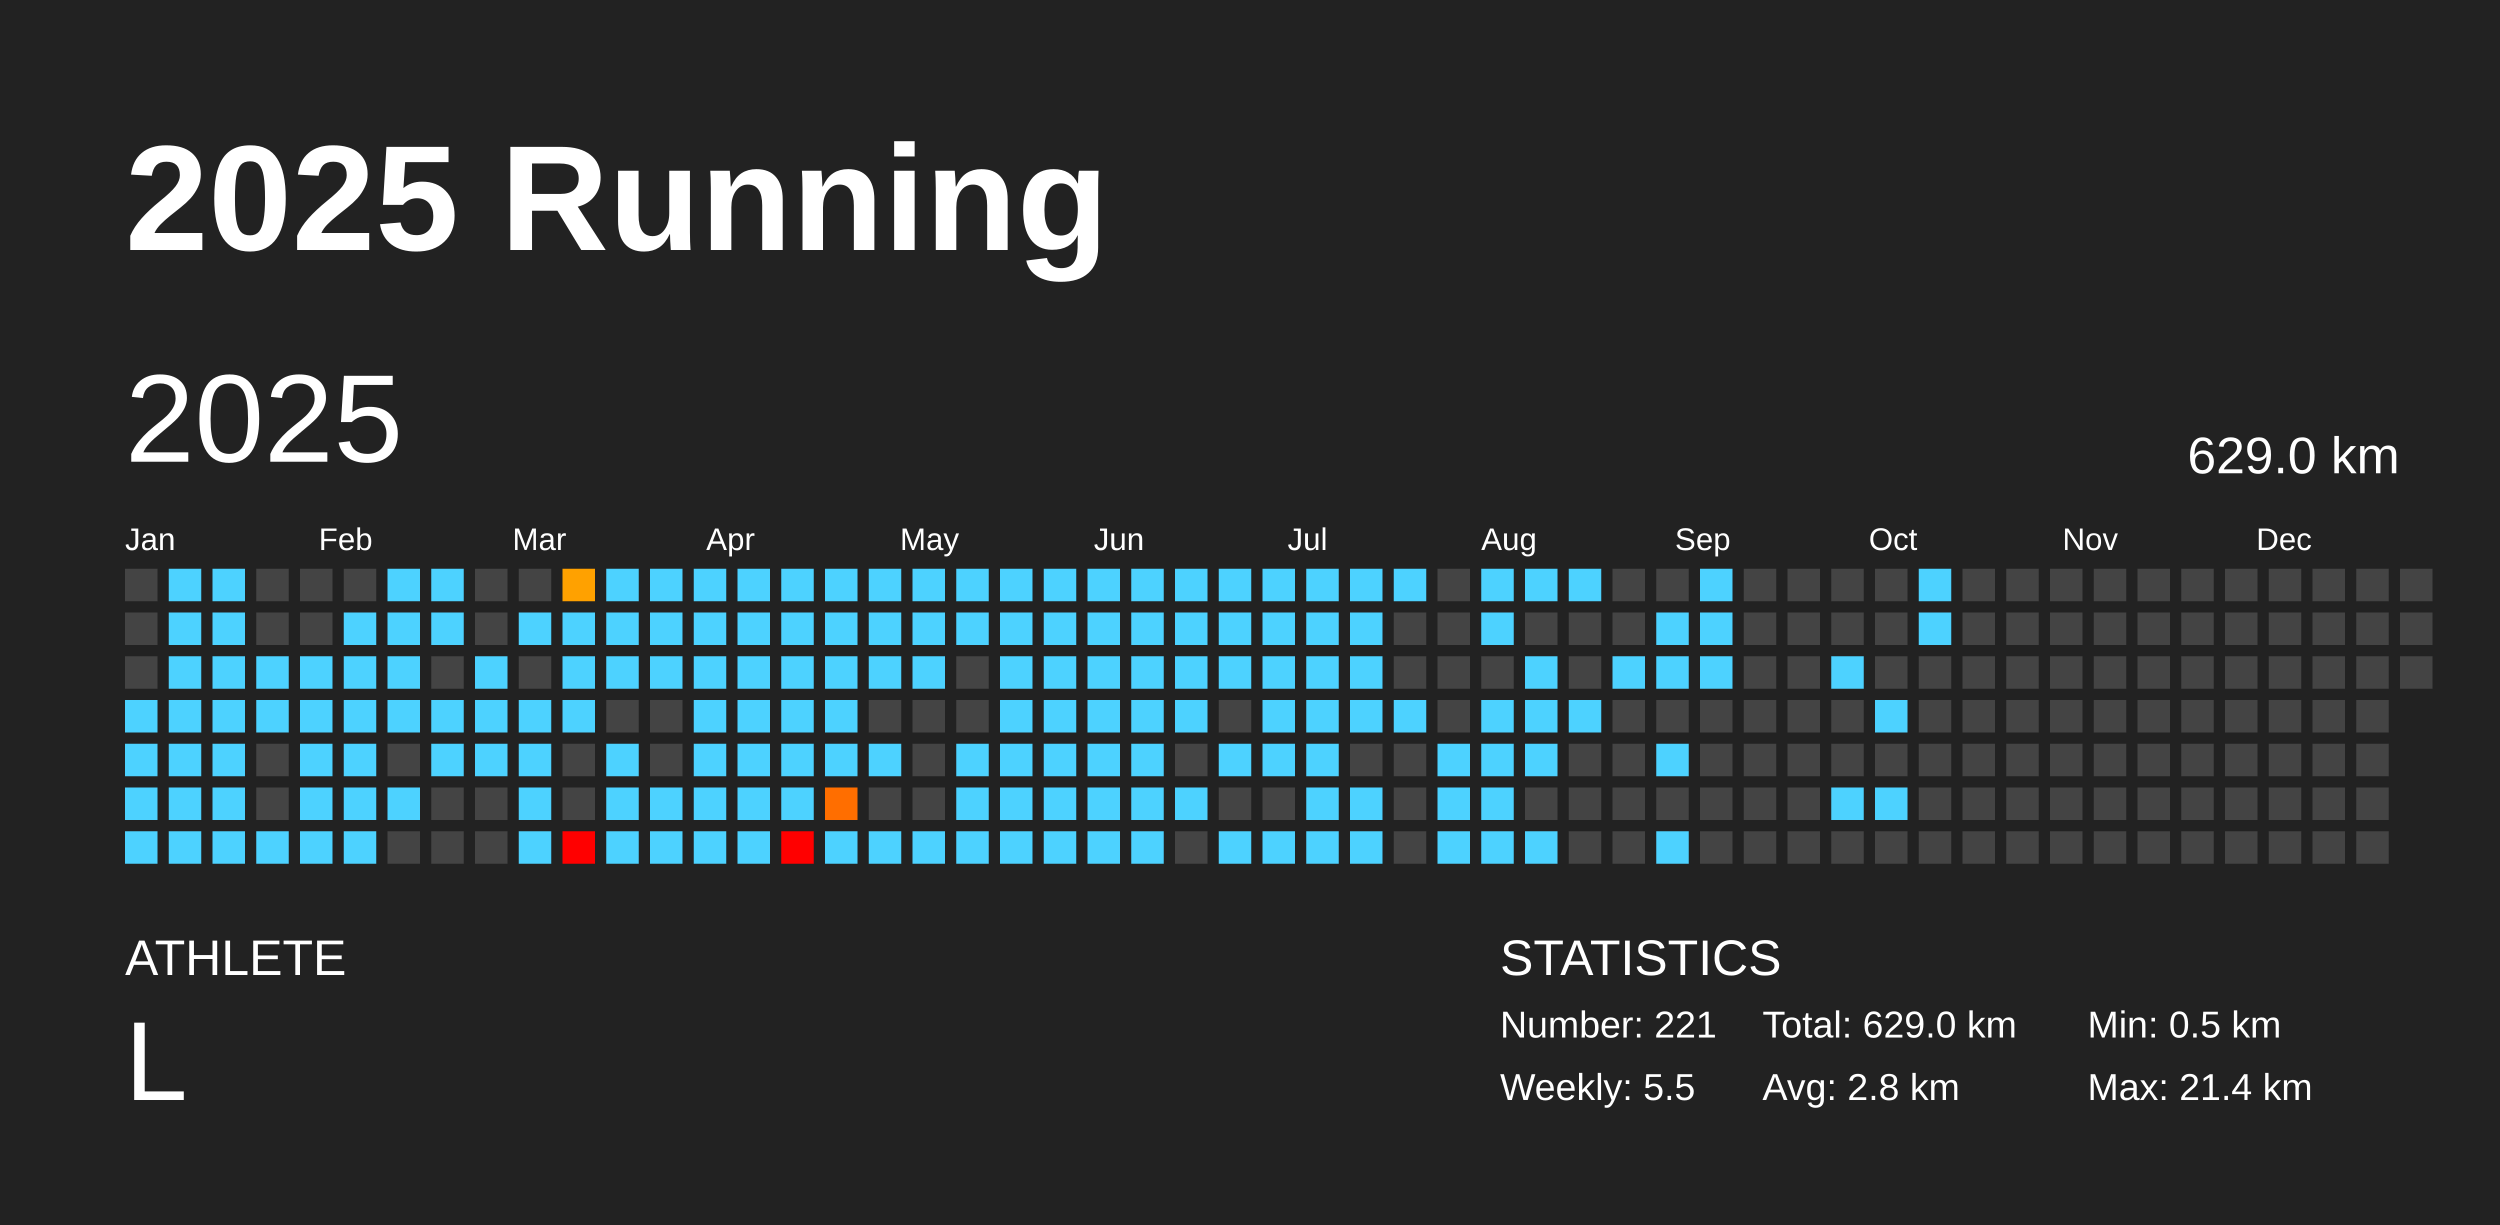
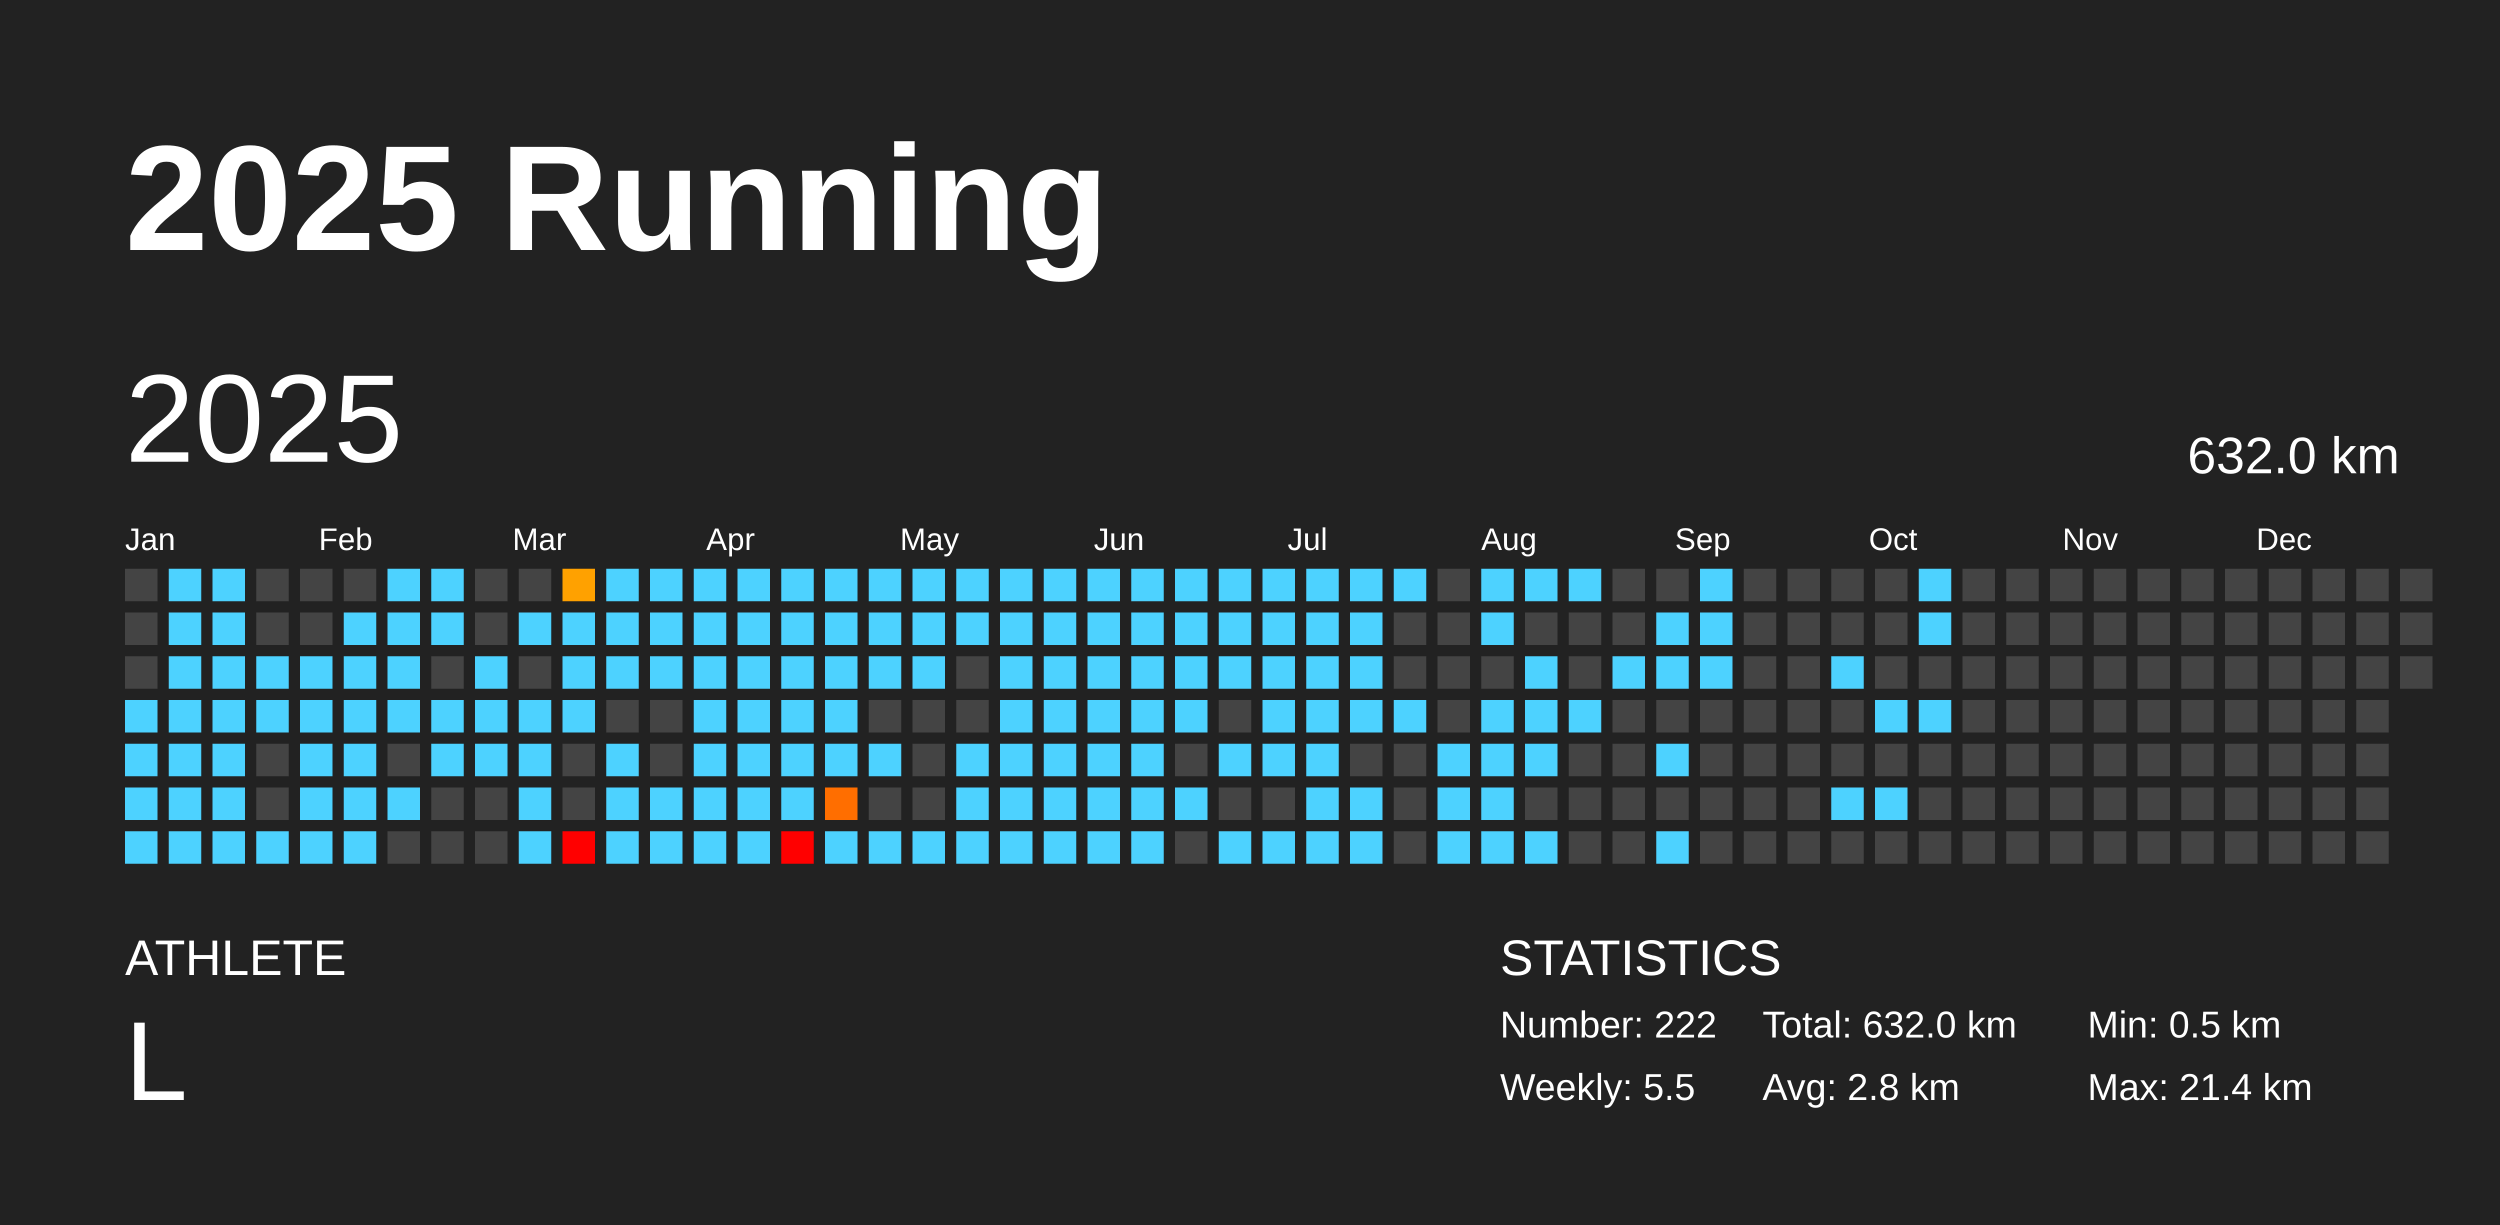
<svg xmlns="http://www.w3.org/2000/svg" baseProfile="full" height="98mm" version="1.1" viewBox="0,0,200,98" width="200mm">
  <defs />
  <rect fill="#222222" height="98" width="200" x="0" y="0" />
  <text fill="#FFFFFF" style="font-size:12px; font-family:Arial; font-weight:bold;" x="10" y="20">2025 Running</text>
  <text fill="#FFFFFF" style="font-size:4px; font-family:Arial" x="10" y="78">ATHLETE</text>
  <text fill="#FFFFFF" style="font-size:9px; font-family:Arial" x="10" y="88">L</text>
  <text fill="#FFFFFF" style="font-size:4px; font-family:Arial" x="120" y="78">STATISTICS</text>
-   <text fill="#FFFFFF" style="font-size:3px; font-family:Arial" x="120" y="83">Number: 221</text>
+   <text fill="#FFFFFF" style="font-size:3px; font-family:Arial" x="120" y="83">Number: 222</text>
  <text fill="#FFFFFF" style="font-size:3px; font-family:Arial" x="120" y="88">Weekly: 5.5</text>
-   <text fill="#FFFFFF" style="font-size:3px; font-family:Arial" x="141" y="83">Total: 629.0 km</text>
+   <text fill="#FFFFFF" style="font-size:3px; font-family:Arial" x="141" y="83">Total: 632.0 km</text>
  <text fill="#FFFFFF" style="font-size:3px; font-family:Arial" x="141" y="88">Avg: 2.8 km</text>
  <text fill="#FFFFFF" style="font-size:3px; font-family:Arial" x="167" y="83">Min: 0.5 km</text>
  <text fill="#FFFFFF" style="font-size:3px; font-family:Arial" x="167" y="88">Max: 21.4 km</text>
  <text dominant-baseline="hanging" fill="#FFFFFF" style="font-size:10.0px; font-family:Arial;" x="10" y="30">2025</text>
-   <text dominant-baseline="hanging" fill="#FFFFFF" style="font-size:4.125px; font-family:Arial;" x="175" y="35">629.0 km</text>
+   <text dominant-baseline="hanging" fill="#FFFFFF" style="font-size:4.125px; font-family:Arial;" x="175" y="35">632.0 km</text>
  <text fill="#FFFFFF" style="font-size:2.5px; font-family:Arial" x="10.0" y="44">Jan</text>
  <text fill="#FFFFFF" style="font-size:2.5px; font-family:Arial" x="25.5" y="44">Feb</text>
  <text fill="#FFFFFF" style="font-size:2.5px; font-family:Arial" x="41.0" y="44">Mar</text>
  <text fill="#FFFFFF" style="font-size:2.5px; font-family:Arial" x="56.5" y="44">Apr</text>
  <text fill="#FFFFFF" style="font-size:2.5px; font-family:Arial" x="72.0" y="44">May</text>
  <text fill="#FFFFFF" style="font-size:2.5px; font-family:Arial" x="87.5" y="44">Jun</text>
  <text fill="#FFFFFF" style="font-size:2.5px; font-family:Arial" x="103.0" y="44">Jul</text>
  <text fill="#FFFFFF" style="font-size:2.5px; font-family:Arial" x="118.5" y="44">Aug</text>
  <text fill="#FFFFFF" style="font-size:2.5px; font-family:Arial" x="134.0" y="44">Sep</text>
  <text fill="#FFFFFF" style="font-size:2.5px; font-family:Arial" x="149.5" y="44">Oct</text>
  <text fill="#FFFFFF" style="font-size:2.5px; font-family:Arial" x="165.0" y="44">Nov</text>
  <text fill="#FFFFFF" style="font-size:2.5px; font-family:Arial" x="180.5" y="44">Dec</text>
  <rect fill="#444444" height="2.6" width="2.6" x="10.0" y="45.5" />
  <rect fill="#444444" height="2.6" width="2.6" x="10.0" y="49.0" />
  <rect fill="#444444" height="2.6" width="2.6" x="10.0" y="52.5" />
  <rect fill="#4dd2ff" height="2.6" width="2.6" x="10.0" y="56.0" />
  <rect fill="#4dd2ff" height="2.6" width="2.6" x="10.0" y="59.5" />
  <rect fill="#4dd2ff" height="2.6" width="2.6" x="10.0" y="63.0" />
  <rect fill="#4dd2ff" height="2.6" width="2.6" x="10.0" y="66.5" />
  <rect fill="#4dd2ff" height="2.6" width="2.6" x="13.5" y="45.5" />
  <rect fill="#4dd2ff" height="2.6" width="2.6" x="13.5" y="49.0" />
  <rect fill="#4dd2ff" height="2.6" width="2.6" x="13.5" y="52.5" />
  <rect fill="#4dd2ff" height="2.6" width="2.6" x="13.5" y="56.0" />
  <rect fill="#4dd2ff" height="2.6" width="2.6" x="13.5" y="59.5" />
  <rect fill="#4dd2ff" height="2.6" width="2.6" x="13.5" y="63.0" />
  <rect fill="#4dd2ff" height="2.6" width="2.6" x="13.5" y="66.5" />
  <rect fill="#4dd2ff" height="2.6" width="2.6" x="17.0" y="45.5" />
  <rect fill="#4dd2ff" height="2.6" width="2.6" x="17.0" y="49.0" />
  <rect fill="#4dd2ff" height="2.6" width="2.6" x="17.0" y="52.5" />
  <rect fill="#4dd2ff" height="2.6" width="2.6" x="17.0" y="56.0" />
  <rect fill="#4dd2ff" height="2.6" width="2.6" x="17.0" y="59.5" />
  <rect fill="#4dd2ff" height="2.6" width="2.6" x="17.0" y="63.0" />
  <rect fill="#4dd2ff" height="2.6" width="2.6" x="17.0" y="66.5" />
  <rect fill="#444444" height="2.6" width="2.6" x="20.5" y="45.5" />
  <rect fill="#444444" height="2.6" width="2.6" x="20.5" y="49.0" />
  <rect fill="#4dd2ff" height="2.6" width="2.6" x="20.5" y="52.5" />
  <rect fill="#4dd2ff" height="2.6" width="2.6" x="20.5" y="56.0" />
  <rect fill="#444444" height="2.6" width="2.6" x="20.5" y="59.5" />
  <rect fill="#444444" height="2.6" width="2.6" x="20.5" y="63.0" />
  <rect fill="#4dd2ff" height="2.6" width="2.6" x="20.5" y="66.5" />
  <rect fill="#444444" height="2.6" width="2.6" x="24.0" y="45.5" />
  <rect fill="#444444" height="2.6" width="2.6" x="24.0" y="49.0" />
  <rect fill="#4dd2ff" height="2.6" width="2.6" x="24.0" y="52.5" />
  <rect fill="#4dd2ff" height="2.6" width="2.6" x="24.0" y="56.0" />
  <rect fill="#4dd2ff" height="2.6" width="2.6" x="24.0" y="59.5" />
  <rect fill="#4dd2ff" height="2.6" width="2.6" x="24.0" y="63.0" />
  <rect fill="#4dd2ff" height="2.6" width="2.6" x="24.0" y="66.5" />
  <rect fill="#444444" height="2.6" width="2.6" x="27.5" y="45.5" />
  <rect fill="#4dd2ff" height="2.6" width="2.6" x="27.5" y="49.0" />
  <rect fill="#4dd2ff" height="2.6" width="2.6" x="27.5" y="52.5" />
  <rect fill="#4dd2ff" height="2.6" width="2.6" x="27.5" y="56.0" />
  <rect fill="#4dd2ff" height="2.6" width="2.6" x="27.5" y="59.5" />
  <rect fill="#4dd2ff" height="2.6" width="2.6" x="27.5" y="63.0" />
  <rect fill="#4dd2ff" height="2.6" width="2.6" x="27.5" y="66.5" />
  <rect fill="#4dd2ff" height="2.6" width="2.6" x="31.0" y="45.5" />
  <rect fill="#4dd2ff" height="2.6" width="2.6" x="31.0" y="49.0" />
  <rect fill="#4dd2ff" height="2.6" width="2.6" x="31.0" y="52.5" />
  <rect fill="#4dd2ff" height="2.6" width="2.6" x="31.0" y="56.0" />
  <rect fill="#444444" height="2.6" width="2.6" x="31.0" y="59.5" />
  <rect fill="#4dd2ff" height="2.6" width="2.6" x="31.0" y="63.0" />
  <rect fill="#444444" height="2.6" width="2.6" x="31.0" y="66.5" />
  <rect fill="#4dd2ff" height="2.6" width="2.6" x="34.5" y="45.5" />
  <rect fill="#4dd2ff" height="2.6" width="2.6" x="34.5" y="49.0" />
  <rect fill="#444444" height="2.6" width="2.6" x="34.5" y="52.5" />
  <rect fill="#4dd2ff" height="2.6" width="2.6" x="34.5" y="56.0" />
  <rect fill="#4dd2ff" height="2.6" width="2.6" x="34.5" y="59.5" />
  <rect fill="#444444" height="2.6" width="2.6" x="34.5" y="63.0" />
  <rect fill="#444444" height="2.6" width="2.6" x="34.5" y="66.5" />
  <rect fill="#444444" height="2.6" width="2.6" x="38.0" y="45.5" />
  <rect fill="#444444" height="2.6" width="2.6" x="38.0" y="49.0" />
  <rect fill="#4dd2ff" height="2.6" width="2.6" x="38.0" y="52.5" />
  <rect fill="#4dd2ff" height="2.6" width="2.6" x="38.0" y="56.0" />
  <rect fill="#4dd2ff" height="2.6" width="2.6" x="38.0" y="59.5" />
  <rect fill="#444444" height="2.6" width="2.6" x="38.0" y="63.0" />
  <rect fill="#444444" height="2.6" width="2.6" x="38.0" y="66.5" />
  <rect fill="#444444" height="2.6" width="2.6" x="41.5" y="45.5" />
  <rect fill="#4dd2ff" height="2.6" width="2.6" x="41.5" y="49.0" />
  <rect fill="#444444" height="2.6" width="2.6" x="41.5" y="52.5" />
  <rect fill="#4dd2ff" height="2.6" width="2.6" x="41.5" y="56.0" />
  <rect fill="#4dd2ff" height="2.6" width="2.6" x="41.5" y="59.5" />
  <rect fill="#4dd2ff" height="2.6" width="2.6" x="41.5" y="63.0" />
  <rect fill="#4dd2ff" height="2.6" width="2.6" x="41.5" y="66.5" />
  <rect fill="#ffa100" height="2.6" width="2.6" x="45.0" y="45.5" />
  <rect fill="#4dd2ff" height="2.6" width="2.6" x="45.0" y="49.0" />
  <rect fill="#4dd2ff" height="2.6" width="2.6" x="45.0" y="52.5" />
  <rect fill="#4dd2ff" height="2.6" width="2.6" x="45.0" y="56.0" />
  <rect fill="#444444" height="2.6" width="2.6" x="45.0" y="59.5" />
  <rect fill="#444444" height="2.6" width="2.6" x="45.0" y="63.0" />
  <rect fill="red" height="2.6" width="2.6" x="45.0" y="66.5" />
  <rect fill="#4dd2ff" height="2.6" width="2.6" x="48.5" y="45.5" />
  <rect fill="#4dd2ff" height="2.6" width="2.6" x="48.5" y="49.0" />
  <rect fill="#4dd2ff" height="2.6" width="2.6" x="48.5" y="52.5" />
  <rect fill="#444444" height="2.6" width="2.6" x="48.5" y="56.0" />
  <rect fill="#4dd2ff" height="2.6" width="2.6" x="48.5" y="59.5" />
  <rect fill="#4dd2ff" height="2.6" width="2.6" x="48.5" y="63.0" />
  <rect fill="#4dd2ff" height="2.6" width="2.6" x="48.5" y="66.5" />
  <rect fill="#4dd2ff" height="2.6" width="2.6" x="52.0" y="45.5" />
  <rect fill="#4dd2ff" height="2.6" width="2.6" x="52.0" y="49.0" />
  <rect fill="#4dd2ff" height="2.6" width="2.6" x="52.0" y="52.5" />
  <rect fill="#444444" height="2.6" width="2.6" x="52.0" y="56.0" />
  <rect fill="#444444" height="2.6" width="2.6" x="52.0" y="59.5" />
  <rect fill="#4dd2ff" height="2.6" width="2.6" x="52.0" y="63.0" />
  <rect fill="#4dd2ff" height="2.6" width="2.6" x="52.0" y="66.5" />
  <rect fill="#4dd2ff" height="2.6" width="2.6" x="55.5" y="45.5" />
  <rect fill="#4dd2ff" height="2.6" width="2.6" x="55.5" y="49.0" />
  <rect fill="#4dd2ff" height="2.6" width="2.6" x="55.5" y="52.5" />
  <rect fill="#4dd2ff" height="2.6" width="2.6" x="55.5" y="56.0" />
  <rect fill="#4dd2ff" height="2.6" width="2.6" x="55.5" y="59.5" />
  <rect fill="#4dd2ff" height="2.6" width="2.6" x="55.5" y="63.0" />
  <rect fill="#4dd2ff" height="2.6" width="2.6" x="55.5" y="66.5" />
  <rect fill="#4dd2ff" height="2.6" width="2.6" x="59.0" y="45.5" />
  <rect fill="#4dd2ff" height="2.6" width="2.6" x="59.0" y="49.0" />
  <rect fill="#4dd2ff" height="2.6" width="2.6" x="59.0" y="52.5" />
  <rect fill="#4dd2ff" height="2.6" width="2.6" x="59.0" y="56.0" />
  <rect fill="#4dd2ff" height="2.6" width="2.6" x="59.0" y="59.5" />
  <rect fill="#4dd2ff" height="2.6" width="2.6" x="59.0" y="63.0" />
  <rect fill="#4dd2ff" height="2.6" width="2.6" x="59.0" y="66.5" />
  <rect fill="#4dd2ff" height="2.6" width="2.6" x="62.5" y="45.5" />
  <rect fill="#4dd2ff" height="2.6" width="2.6" x="62.5" y="49.0" />
  <rect fill="#4dd2ff" height="2.6" width="2.6" x="62.5" y="52.5" />
  <rect fill="#4dd2ff" height="2.6" width="2.6" x="62.5" y="56.0" />
  <rect fill="#4dd2ff" height="2.6" width="2.6" x="62.5" y="59.5" />
  <rect fill="#4dd2ff" height="2.6" width="2.6" x="62.5" y="63.0" />
  <rect fill="red" height="2.6" width="2.6" x="62.5" y="66.5" />
  <rect fill="#4dd2ff" height="2.6" width="2.6" x="66.0" y="45.5" />
  <rect fill="#4dd2ff" height="2.6" width="2.6" x="66.0" y="49.0" />
  <rect fill="#4dd2ff" height="2.6" width="2.6" x="66.0" y="52.5" />
  <rect fill="#4dd2ff" height="2.6" width="2.6" x="66.0" y="56.0" />
  <rect fill="#4dd2ff" height="2.6" width="2.6" x="66.0" y="59.5" />
  <rect fill="#ff6e00" height="2.6" width="2.6" x="66.0" y="63.0" />
  <rect fill="#4dd2ff" height="2.6" width="2.6" x="66.0" y="66.5" />
  <rect fill="#4dd2ff" height="2.6" width="2.6" x="69.5" y="45.5" />
  <rect fill="#4dd2ff" height="2.6" width="2.6" x="69.5" y="49.0" />
  <rect fill="#4dd2ff" height="2.6" width="2.6" x="69.5" y="52.5" />
  <rect fill="#444444" height="2.6" width="2.6" x="69.5" y="56.0" />
  <rect fill="#4dd2ff" height="2.6" width="2.6" x="69.5" y="59.5" />
  <rect fill="#444444" height="2.6" width="2.6" x="69.5" y="63.0" />
  <rect fill="#4dd2ff" height="2.6" width="2.6" x="69.5" y="66.5" />
  <rect fill="#4dd2ff" height="2.6" width="2.6" x="73.0" y="45.5" />
  <rect fill="#4dd2ff" height="2.6" width="2.6" x="73.0" y="49.0" />
  <rect fill="#4dd2ff" height="2.6" width="2.6" x="73.0" y="52.5" />
  <rect fill="#444444" height="2.6" width="2.6" x="73.0" y="56.0" />
  <rect fill="#444444" height="2.6" width="2.6" x="73.0" y="59.5" />
  <rect fill="#444444" height="2.6" width="2.6" x="73.0" y="63.0" />
  <rect fill="#4dd2ff" height="2.6" width="2.6" x="73.0" y="66.5" />
  <rect fill="#4dd2ff" height="2.6" width="2.6" x="76.5" y="45.5" />
  <rect fill="#4dd2ff" height="2.6" width="2.6" x="76.5" y="49.0" />
  <rect fill="#444444" height="2.6" width="2.6" x="76.5" y="52.5" />
  <rect fill="#444444" height="2.6" width="2.6" x="76.5" y="56.0" />
  <rect fill="#4dd2ff" height="2.6" width="2.6" x="76.5" y="59.5" />
  <rect fill="#4dd2ff" height="2.6" width="2.6" x="76.5" y="63.0" />
  <rect fill="#4dd2ff" height="2.6" width="2.6" x="76.5" y="66.5" />
  <rect fill="#4dd2ff" height="2.6" width="2.6" x="80.0" y="45.5" />
  <rect fill="#4dd2ff" height="2.6" width="2.6" x="80.0" y="49.0" />
  <rect fill="#4dd2ff" height="2.6" width="2.6" x="80.0" y="52.5" />
  <rect fill="#4dd2ff" height="2.6" width="2.6" x="80.0" y="56.0" />
  <rect fill="#4dd2ff" height="2.6" width="2.6" x="80.0" y="59.5" />
  <rect fill="#4dd2ff" height="2.6" width="2.6" x="80.0" y="63.0" />
  <rect fill="#4dd2ff" height="2.6" width="2.6" x="80.0" y="66.5" />
  <rect fill="#4dd2ff" height="2.6" width="2.6" x="83.5" y="45.5" />
  <rect fill="#4dd2ff" height="2.6" width="2.6" x="83.5" y="49.0" />
  <rect fill="#4dd2ff" height="2.6" width="2.6" x="83.5" y="52.5" />
  <rect fill="#4dd2ff" height="2.6" width="2.6" x="83.5" y="56.0" />
  <rect fill="#4dd2ff" height="2.6" width="2.6" x="83.5" y="59.5" />
  <rect fill="#4dd2ff" height="2.6" width="2.6" x="83.5" y="63.0" />
  <rect fill="#4dd2ff" height="2.6" width="2.6" x="83.5" y="66.5" />
  <rect fill="#4dd2ff" height="2.6" width="2.6" x="87.0" y="45.5" />
  <rect fill="#4dd2ff" height="2.6" width="2.6" x="87.0" y="49.0" />
  <rect fill="#4dd2ff" height="2.6" width="2.6" x="87.0" y="52.5" />
  <rect fill="#4dd2ff" height="2.6" width="2.6" x="87.0" y="56.0" />
  <rect fill="#4dd2ff" height="2.6" width="2.6" x="87.0" y="59.5" />
  <rect fill="#4dd2ff" height="2.6" width="2.6" x="87.0" y="63.0" />
  <rect fill="#4dd2ff" height="2.6" width="2.6" x="87.0" y="66.5" />
  <rect fill="#4dd2ff" height="2.6" width="2.6" x="90.5" y="45.5" />
  <rect fill="#4dd2ff" height="2.6" width="2.6" x="90.5" y="49.0" />
  <rect fill="#4dd2ff" height="2.6" width="2.6" x="90.5" y="52.5" />
  <rect fill="#4dd2ff" height="2.6" width="2.6" x="90.5" y="56.0" />
  <rect fill="#4dd2ff" height="2.6" width="2.6" x="90.5" y="59.5" />
  <rect fill="#4dd2ff" height="2.6" width="2.6" x="90.5" y="63.0" />
  <rect fill="#4dd2ff" height="2.6" width="2.6" x="90.5" y="66.5" />
  <rect fill="#4dd2ff" height="2.6" width="2.6" x="94.0" y="45.5" />
  <rect fill="#4dd2ff" height="2.6" width="2.6" x="94.0" y="49.0" />
  <rect fill="#4dd2ff" height="2.6" width="2.6" x="94.0" y="52.5" />
  <rect fill="#4dd2ff" height="2.6" width="2.6" x="94.0" y="56.0" />
  <rect fill="#444444" height="2.6" width="2.6" x="94.0" y="59.5" />
  <rect fill="#4dd2ff" height="2.6" width="2.6" x="94.0" y="63.0" />
  <rect fill="#444444" height="2.6" width="2.6" x="94.0" y="66.5" />
  <rect fill="#4dd2ff" height="2.6" width="2.6" x="97.5" y="45.5" />
  <rect fill="#4dd2ff" height="2.6" width="2.6" x="97.5" y="49.0" />
  <rect fill="#4dd2ff" height="2.6" width="2.6" x="97.5" y="52.5" />
  <rect fill="#444444" height="2.6" width="2.6" x="97.5" y="56.0" />
  <rect fill="#4dd2ff" height="2.6" width="2.6" x="97.5" y="59.5" />
  <rect fill="#444444" height="2.6" width="2.6" x="97.5" y="63.0" />
  <rect fill="#4dd2ff" height="2.6" width="2.6" x="97.5" y="66.5" />
  <rect fill="#4dd2ff" height="2.6" width="2.6" x="101.0" y="45.5" />
  <rect fill="#4dd2ff" height="2.6" width="2.6" x="101.0" y="49.0" />
  <rect fill="#4dd2ff" height="2.6" width="2.6" x="101.0" y="52.5" />
  <rect fill="#4dd2ff" height="2.6" width="2.6" x="101.0" y="56.0" />
  <rect fill="#4dd2ff" height="2.6" width="2.6" x="101.0" y="59.5" />
  <rect fill="#444444" height="2.6" width="2.6" x="101.0" y="63.0" />
  <rect fill="#4dd2ff" height="2.6" width="2.6" x="101.0" y="66.5" />
  <rect fill="#4dd2ff" height="2.6" width="2.6" x="104.5" y="45.5" />
  <rect fill="#4dd2ff" height="2.6" width="2.6" x="104.5" y="49.0" />
  <rect fill="#4dd2ff" height="2.6" width="2.6" x="104.5" y="52.5" />
  <rect fill="#4dd2ff" height="2.6" width="2.6" x="104.5" y="56.0" />
  <rect fill="#4dd2ff" height="2.6" width="2.6" x="104.5" y="59.5" />
  <rect fill="#4dd2ff" height="2.6" width="2.6" x="104.5" y="63.0" />
  <rect fill="#4dd2ff" height="2.6" width="2.6" x="104.5" y="66.5" />
  <rect fill="#4dd2ff" height="2.6" width="2.6" x="108.0" y="45.5" />
  <rect fill="#4dd2ff" height="2.6" width="2.6" x="108.0" y="49.0" />
  <rect fill="#4dd2ff" height="2.6" width="2.6" x="108.0" y="52.5" />
  <rect fill="#4dd2ff" height="2.6" width="2.6" x="108.0" y="56.0" />
  <rect fill="#444444" height="2.6" width="2.6" x="108.0" y="59.5" />
  <rect fill="#4dd2ff" height="2.6" width="2.6" x="108.0" y="63.0" />
  <rect fill="#4dd2ff" height="2.6" width="2.6" x="108.0" y="66.5" />
  <rect fill="#4dd2ff" height="2.6" width="2.6" x="111.5" y="45.5" />
  <rect fill="#444444" height="2.6" width="2.6" x="111.5" y="49.0" />
  <rect fill="#444444" height="2.6" width="2.6" x="111.5" y="52.5" />
  <rect fill="#4dd2ff" height="2.6" width="2.6" x="111.5" y="56.0" />
  <rect fill="#444444" height="2.6" width="2.6" x="111.5" y="59.5" />
  <rect fill="#444444" height="2.6" width="2.6" x="111.5" y="63.0" />
  <rect fill="#444444" height="2.6" width="2.6" x="111.5" y="66.5" />
  <rect fill="#444444" height="2.6" width="2.6" x="115.0" y="45.5" />
  <rect fill="#444444" height="2.6" width="2.6" x="115.0" y="49.0" />
  <rect fill="#444444" height="2.6" width="2.6" x="115.0" y="52.5" />
  <rect fill="#444444" height="2.6" width="2.6" x="115.0" y="56.0" />
  <rect fill="#4dd2ff" height="2.6" width="2.6" x="115.0" y="59.5" />
  <rect fill="#4dd2ff" height="2.6" width="2.6" x="115.0" y="63.0" />
  <rect fill="#4dd2ff" height="2.6" width="2.6" x="115.0" y="66.5" />
  <rect fill="#4dd2ff" height="2.6" width="2.6" x="118.5" y="45.5" />
  <rect fill="#4dd2ff" height="2.6" width="2.6" x="118.5" y="49.0" />
  <rect fill="#444444" height="2.6" width="2.6" x="118.5" y="52.5" />
  <rect fill="#4dd2ff" height="2.6" width="2.6" x="118.5" y="56.0" />
  <rect fill="#4dd2ff" height="2.6" width="2.6" x="118.5" y="59.5" />
  <rect fill="#4dd2ff" height="2.6" width="2.6" x="118.5" y="63.0" />
  <rect fill="#4dd2ff" height="2.6" width="2.6" x="118.5" y="66.5" />
  <rect fill="#4dd2ff" height="2.6" width="2.6" x="122.0" y="45.5" />
  <rect fill="#444444" height="2.6" width="2.6" x="122.0" y="49.0" />
  <rect fill="#4dd2ff" height="2.6" width="2.6" x="122.0" y="52.5" />
  <rect fill="#4dd2ff" height="2.6" width="2.6" x="122.0" y="56.0" />
  <rect fill="#4dd2ff" height="2.6" width="2.6" x="122.0" y="59.5" />
  <rect fill="#444444" height="2.6" width="2.6" x="122.0" y="63.0" />
  <rect fill="#4dd2ff" height="2.6" width="2.6" x="122.0" y="66.5" />
  <rect fill="#4dd2ff" height="2.6" width="2.6" x="125.5" y="45.5" />
  <rect fill="#444444" height="2.6" width="2.6" x="125.5" y="49.0" />
  <rect fill="#444444" height="2.6" width="2.6" x="125.5" y="52.5" />
  <rect fill="#4dd2ff" height="2.6" width="2.6" x="125.5" y="56.0" />
  <rect fill="#444444" height="2.6" width="2.6" x="125.5" y="59.5" />
  <rect fill="#444444" height="2.6" width="2.6" x="125.5" y="63.0" />
  <rect fill="#444444" height="2.6" width="2.6" x="125.5" y="66.5" />
  <rect fill="#444444" height="2.6" width="2.6" x="129.0" y="45.5" />
  <rect fill="#444444" height="2.6" width="2.6" x="129.0" y="49.0" />
  <rect fill="#4dd2ff" height="2.6" width="2.6" x="129.0" y="52.5" />
  <rect fill="#444444" height="2.6" width="2.6" x="129.0" y="56.0" />
  <rect fill="#444444" height="2.6" width="2.6" x="129.0" y="59.5" />
  <rect fill="#444444" height="2.6" width="2.6" x="129.0" y="63.0" />
  <rect fill="#444444" height="2.6" width="2.6" x="129.0" y="66.5" />
  <rect fill="#444444" height="2.6" width="2.6" x="132.5" y="45.5" />
  <rect fill="#4dd2ff" height="2.6" width="2.6" x="132.5" y="49.0" />
  <rect fill="#4dd2ff" height="2.6" width="2.6" x="132.5" y="52.5" />
  <rect fill="#444444" height="2.6" width="2.6" x="132.5" y="56.0" />
  <rect fill="#4dd2ff" height="2.6" width="2.6" x="132.5" y="59.5" />
  <rect fill="#444444" height="2.6" width="2.6" x="132.5" y="63.0" />
  <rect fill="#4dd2ff" height="2.6" width="2.6" x="132.5" y="66.5" />
  <rect fill="#4dd2ff" height="2.6" width="2.6" x="136.0" y="45.5" />
  <rect fill="#4dd2ff" height="2.6" width="2.6" x="136.0" y="49.0" />
  <rect fill="#4dd2ff" height="2.6" width="2.6" x="136.0" y="52.5" />
  <rect fill="#444444" height="2.6" width="2.6" x="136.0" y="56.0" />
  <rect fill="#444444" height="2.6" width="2.6" x="136.0" y="59.5" />
  <rect fill="#444444" height="2.6" width="2.6" x="136.0" y="63.0" />
  <rect fill="#444444" height="2.6" width="2.6" x="136.0" y="66.5" />
  <rect fill="#444444" height="2.6" width="2.6" x="139.5" y="45.5" />
  <rect fill="#444444" height="2.6" width="2.6" x="139.5" y="49.0" />
  <rect fill="#444444" height="2.6" width="2.6" x="139.5" y="52.5" />
  <rect fill="#444444" height="2.6" width="2.6" x="139.5" y="56.0" />
  <rect fill="#444444" height="2.6" width="2.6" x="139.5" y="59.5" />
  <rect fill="#444444" height="2.6" width="2.6" x="139.5" y="63.0" />
  <rect fill="#444444" height="2.6" width="2.6" x="139.5" y="66.5" />
  <rect fill="#444444" height="2.6" width="2.6" x="143.0" y="45.5" />
  <rect fill="#444444" height="2.6" width="2.6" x="143.0" y="49.0" />
  <rect fill="#444444" height="2.6" width="2.6" x="143.0" y="52.5" />
  <rect fill="#444444" height="2.6" width="2.6" x="143.0" y="56.0" />
  <rect fill="#444444" height="2.6" width="2.6" x="143.0" y="59.5" />
  <rect fill="#444444" height="2.6" width="2.6" x="143.0" y="63.0" />
  <rect fill="#444444" height="2.6" width="2.6" x="143.0" y="66.5" />
  <rect fill="#444444" height="2.6" width="2.6" x="146.5" y="45.5" />
  <rect fill="#444444" height="2.6" width="2.6" x="146.5" y="49.0" />
  <rect fill="#4dd2ff" height="2.6" width="2.6" x="146.5" y="52.5" />
  <rect fill="#444444" height="2.6" width="2.6" x="146.5" y="56.0" />
  <rect fill="#444444" height="2.6" width="2.6" x="146.5" y="59.5" />
  <rect fill="#4dd2ff" height="2.6" width="2.6" x="146.5" y="63.0" />
  <rect fill="#444444" height="2.6" width="2.6" x="146.5" y="66.5" />
  <rect fill="#444444" height="2.6" width="2.6" x="150.0" y="45.5" />
  <rect fill="#444444" height="2.6" width="2.6" x="150.0" y="49.0" />
  <rect fill="#444444" height="2.6" width="2.6" x="150.0" y="52.5" />
  <rect fill="#4dd2ff" height="2.6" width="2.6" x="150.0" y="56.0" />
  <rect fill="#444444" height="2.6" width="2.6" x="150.0" y="59.5" />
  <rect fill="#4dd2ff" height="2.6" width="2.6" x="150.0" y="63.0" />
  <rect fill="#444444" height="2.6" width="2.6" x="150.0" y="66.5" />
  <rect fill="#4dd2ff" height="2.6" width="2.6" x="153.5" y="45.5" />
  <rect fill="#4dd2ff" height="2.6" width="2.6" x="153.5" y="49.0" />
  <rect fill="#444444" height="2.6" width="2.6" x="153.5" y="52.5" />
-   <rect fill="#444444" height="2.6" width="2.6" x="153.5" y="56.0" />
+   <rect fill="#4dd2ff" height="2.6" width="2.6" x="153.5" y="56.0" />
  <rect fill="#444444" height="2.6" width="2.6" x="153.5" y="59.5" />
  <rect fill="#444444" height="2.6" width="2.6" x="153.5" y="63.0" />
  <rect fill="#444444" height="2.6" width="2.6" x="153.5" y="66.5" />
  <rect fill="#444444" height="2.6" width="2.6" x="157.0" y="45.5" />
  <rect fill="#444444" height="2.6" width="2.6" x="157.0" y="49.0" />
  <rect fill="#444444" height="2.6" width="2.6" x="157.0" y="52.5" />
  <rect fill="#444444" height="2.6" width="2.6" x="157.0" y="56.0" />
  <rect fill="#444444" height="2.6" width="2.6" x="157.0" y="59.5" />
  <rect fill="#444444" height="2.6" width="2.6" x="157.0" y="63.0" />
  <rect fill="#444444" height="2.6" width="2.6" x="157.0" y="66.5" />
  <rect fill="#444444" height="2.6" width="2.6" x="160.5" y="45.5" />
  <rect fill="#444444" height="2.6" width="2.6" x="160.5" y="49.0" />
  <rect fill="#444444" height="2.6" width="2.6" x="160.5" y="52.5" />
  <rect fill="#444444" height="2.6" width="2.6" x="160.5" y="56.0" />
  <rect fill="#444444" height="2.6" width="2.6" x="160.5" y="59.5" />
  <rect fill="#444444" height="2.6" width="2.6" x="160.5" y="63.0" />
  <rect fill="#444444" height="2.6" width="2.6" x="160.5" y="66.5" />
  <rect fill="#444444" height="2.6" width="2.6" x="164.0" y="45.5" />
  <rect fill="#444444" height="2.6" width="2.6" x="164.0" y="49.0" />
  <rect fill="#444444" height="2.6" width="2.6" x="164.0" y="52.5" />
  <rect fill="#444444" height="2.6" width="2.6" x="164.0" y="56.0" />
  <rect fill="#444444" height="2.6" width="2.6" x="164.0" y="59.5" />
  <rect fill="#444444" height="2.6" width="2.6" x="164.0" y="63.0" />
  <rect fill="#444444" height="2.6" width="2.6" x="164.0" y="66.5" />
  <rect fill="#444444" height="2.6" width="2.6" x="167.5" y="45.5" />
  <rect fill="#444444" height="2.6" width="2.6" x="167.5" y="49.0" />
  <rect fill="#444444" height="2.6" width="2.6" x="167.5" y="52.5" />
  <rect fill="#444444" height="2.6" width="2.6" x="167.5" y="56.0" />
  <rect fill="#444444" height="2.6" width="2.6" x="167.5" y="59.5" />
  <rect fill="#444444" height="2.6" width="2.6" x="167.5" y="63.0" />
  <rect fill="#444444" height="2.6" width="2.6" x="167.5" y="66.5" />
  <rect fill="#444444" height="2.6" width="2.6" x="171.0" y="45.5" />
  <rect fill="#444444" height="2.6" width="2.6" x="171.0" y="49.0" />
  <rect fill="#444444" height="2.6" width="2.6" x="171.0" y="52.5" />
  <rect fill="#444444" height="2.6" width="2.6" x="171.0" y="56.0" />
  <rect fill="#444444" height="2.6" width="2.6" x="171.0" y="59.5" />
  <rect fill="#444444" height="2.6" width="2.6" x="171.0" y="63.0" />
  <rect fill="#444444" height="2.6" width="2.6" x="171.0" y="66.5" />
  <rect fill="#444444" height="2.6" width="2.6" x="174.5" y="45.5" />
  <rect fill="#444444" height="2.6" width="2.6" x="174.5" y="49.0" />
  <rect fill="#444444" height="2.6" width="2.6" x="174.5" y="52.5" />
  <rect fill="#444444" height="2.6" width="2.6" x="174.5" y="56.0" />
  <rect fill="#444444" height="2.6" width="2.6" x="174.5" y="59.5" />
  <rect fill="#444444" height="2.6" width="2.6" x="174.5" y="63.0" />
  <rect fill="#444444" height="2.6" width="2.6" x="174.5" y="66.5" />
  <rect fill="#444444" height="2.6" width="2.6" x="178.0" y="45.5" />
  <rect fill="#444444" height="2.6" width="2.6" x="178.0" y="49.0" />
  <rect fill="#444444" height="2.6" width="2.6" x="178.0" y="52.5" />
  <rect fill="#444444" height="2.6" width="2.6" x="178.0" y="56.0" />
  <rect fill="#444444" height="2.6" width="2.6" x="178.0" y="59.5" />
  <rect fill="#444444" height="2.6" width="2.6" x="178.0" y="63.0" />
  <rect fill="#444444" height="2.6" width="2.6" x="178.0" y="66.5" />
  <rect fill="#444444" height="2.6" width="2.6" x="181.5" y="45.5" />
  <rect fill="#444444" height="2.6" width="2.6" x="181.5" y="49.0" />
  <rect fill="#444444" height="2.6" width="2.6" x="181.5" y="52.5" />
  <rect fill="#444444" height="2.6" width="2.6" x="181.5" y="56.0" />
  <rect fill="#444444" height="2.6" width="2.6" x="181.5" y="59.5" />
  <rect fill="#444444" height="2.6" width="2.6" x="181.5" y="63.0" />
  <rect fill="#444444" height="2.6" width="2.6" x="181.5" y="66.5" />
  <rect fill="#444444" height="2.6" width="2.6" x="185.0" y="45.5" />
  <rect fill="#444444" height="2.6" width="2.6" x="185.0" y="49.0" />
  <rect fill="#444444" height="2.6" width="2.6" x="185.0" y="52.5" />
  <rect fill="#444444" height="2.6" width="2.6" x="185.0" y="56.0" />
  <rect fill="#444444" height="2.6" width="2.6" x="185.0" y="59.5" />
  <rect fill="#444444" height="2.6" width="2.6" x="185.0" y="63.0" />
  <rect fill="#444444" height="2.6" width="2.6" x="185.0" y="66.5" />
  <rect fill="#444444" height="2.6" width="2.6" x="188.5" y="45.5" />
  <rect fill="#444444" height="2.6" width="2.6" x="188.5" y="49.0" />
  <rect fill="#444444" height="2.6" width="2.6" x="188.5" y="52.5" />
  <rect fill="#444444" height="2.6" width="2.6" x="188.5" y="56.0" />
  <rect fill="#444444" height="2.6" width="2.6" x="188.5" y="59.5" />
  <rect fill="#444444" height="2.6" width="2.6" x="188.5" y="63.0" />
  <rect fill="#444444" height="2.6" width="2.6" x="188.5" y="66.5" />
  <rect fill="#444444" height="2.6" width="2.6" x="192.0" y="45.5" />
  <rect fill="#444444" height="2.6" width="2.6" x="192.0" y="49.0" />
  <rect fill="#444444" height="2.6" width="2.6" x="192.0" y="52.5" />
</svg>
